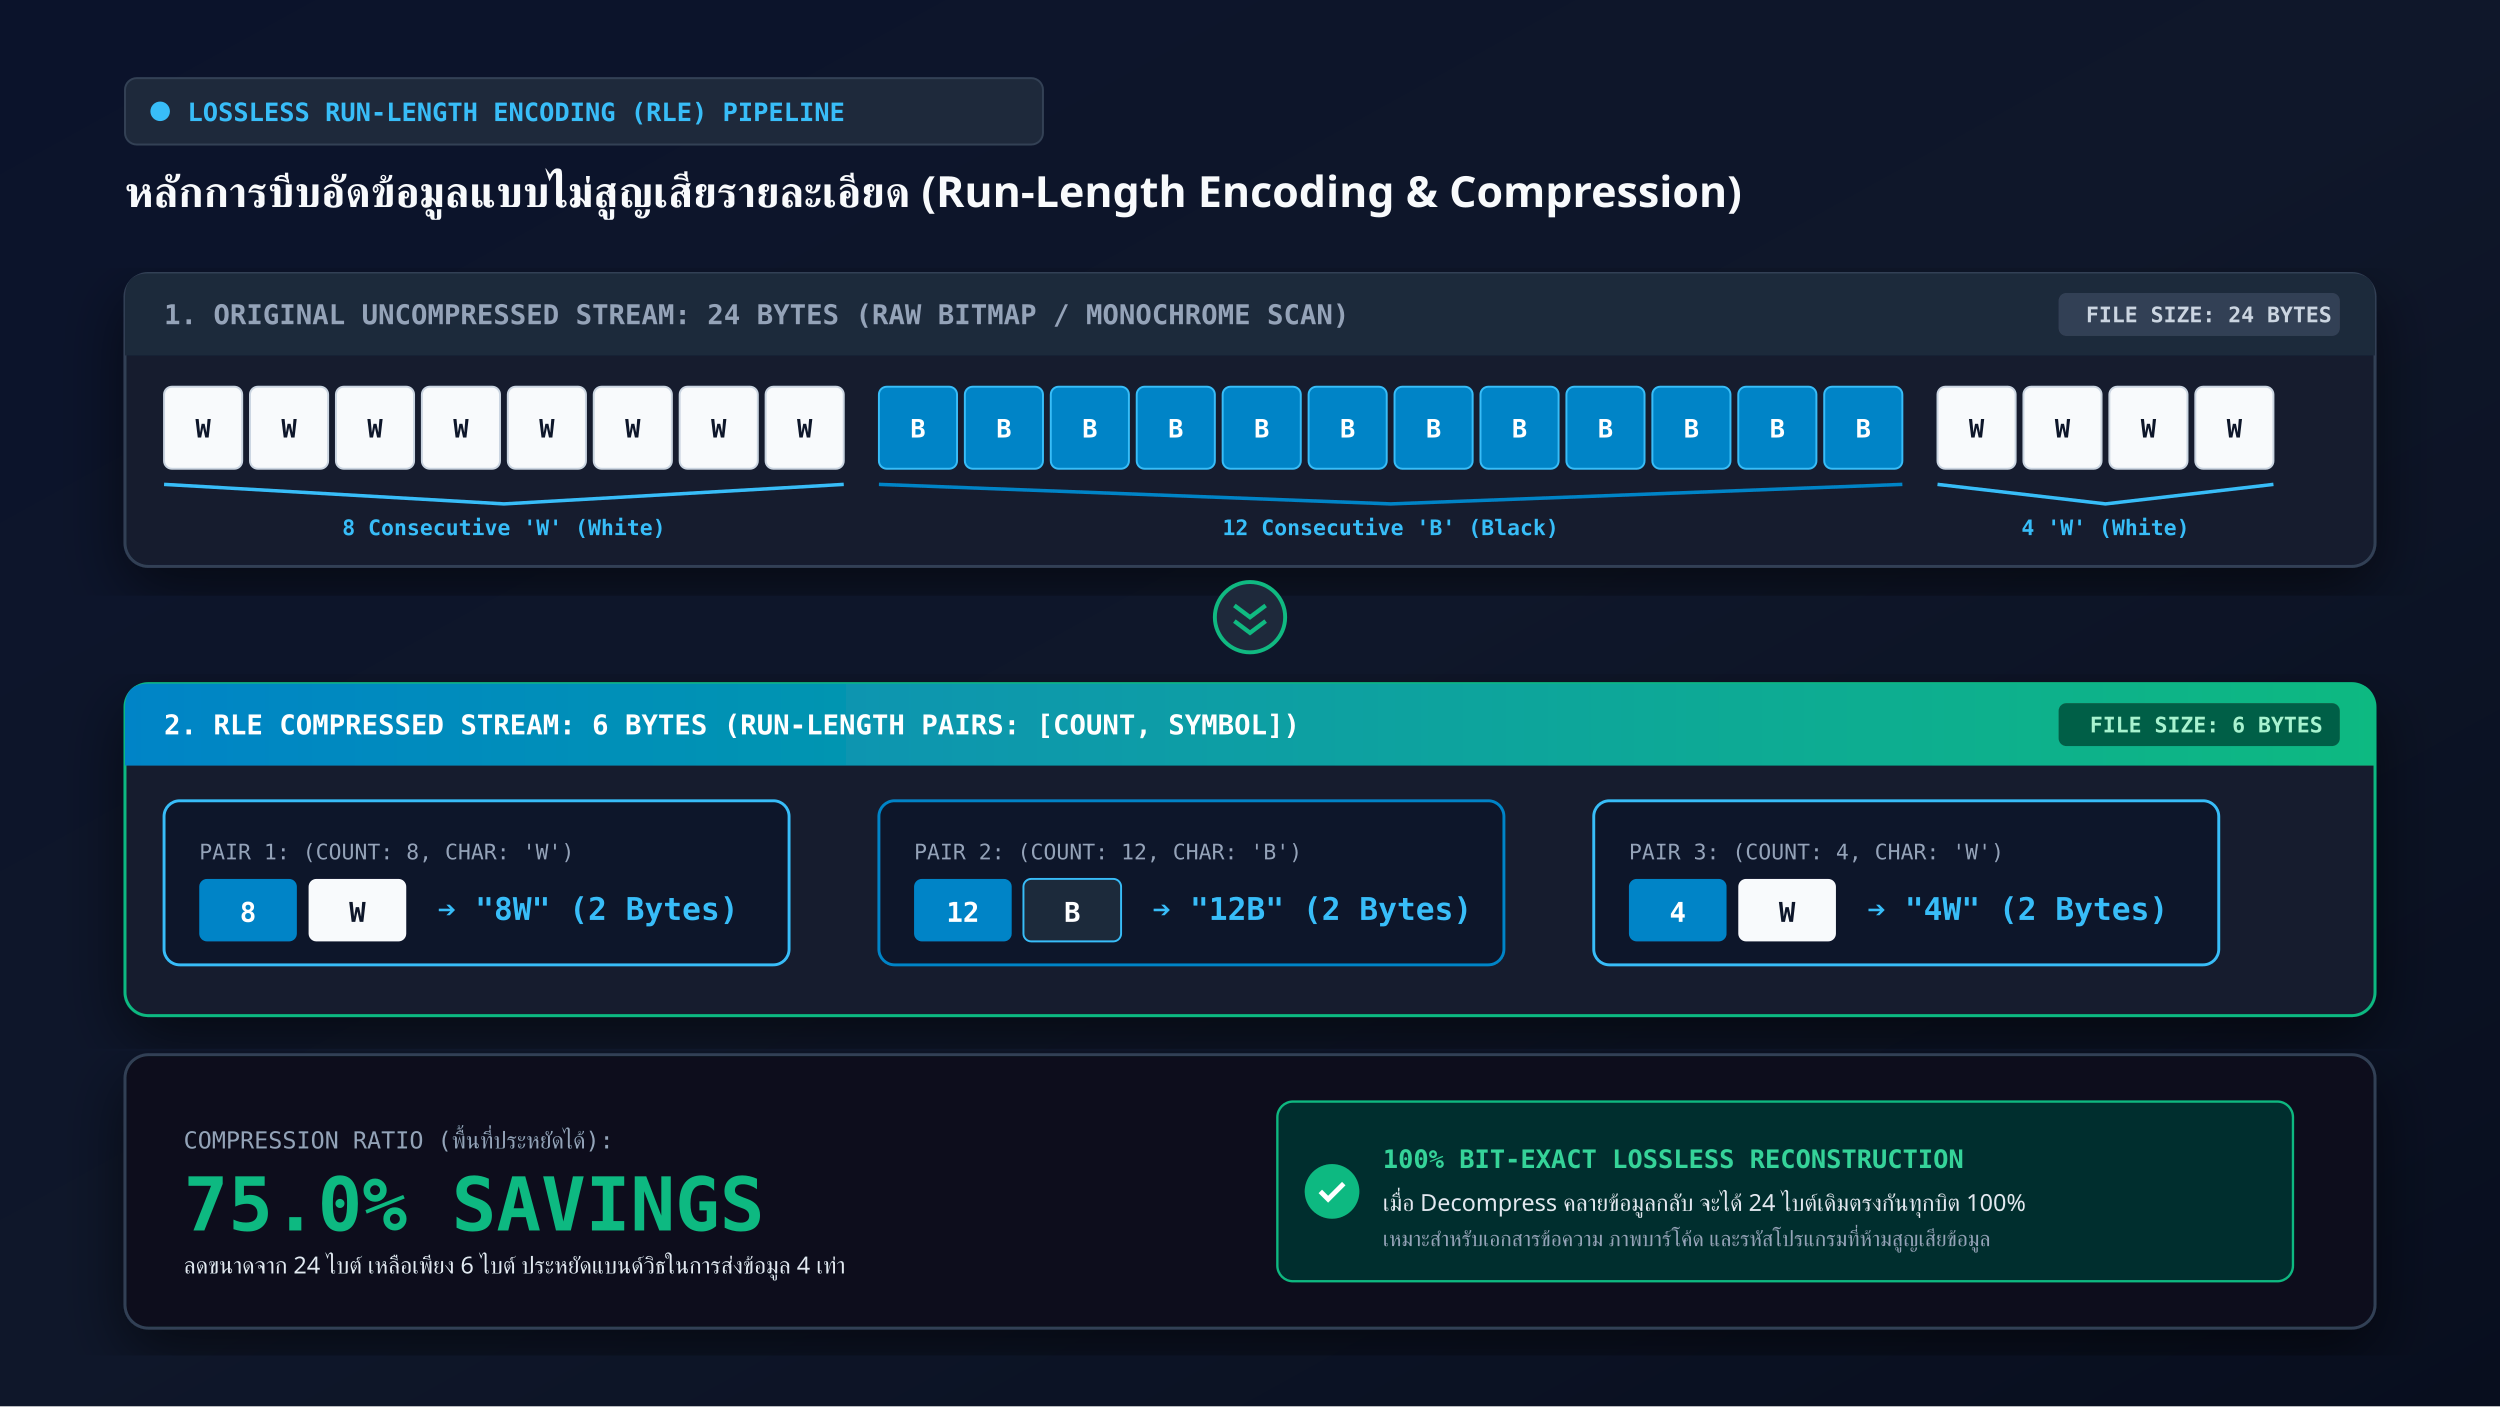
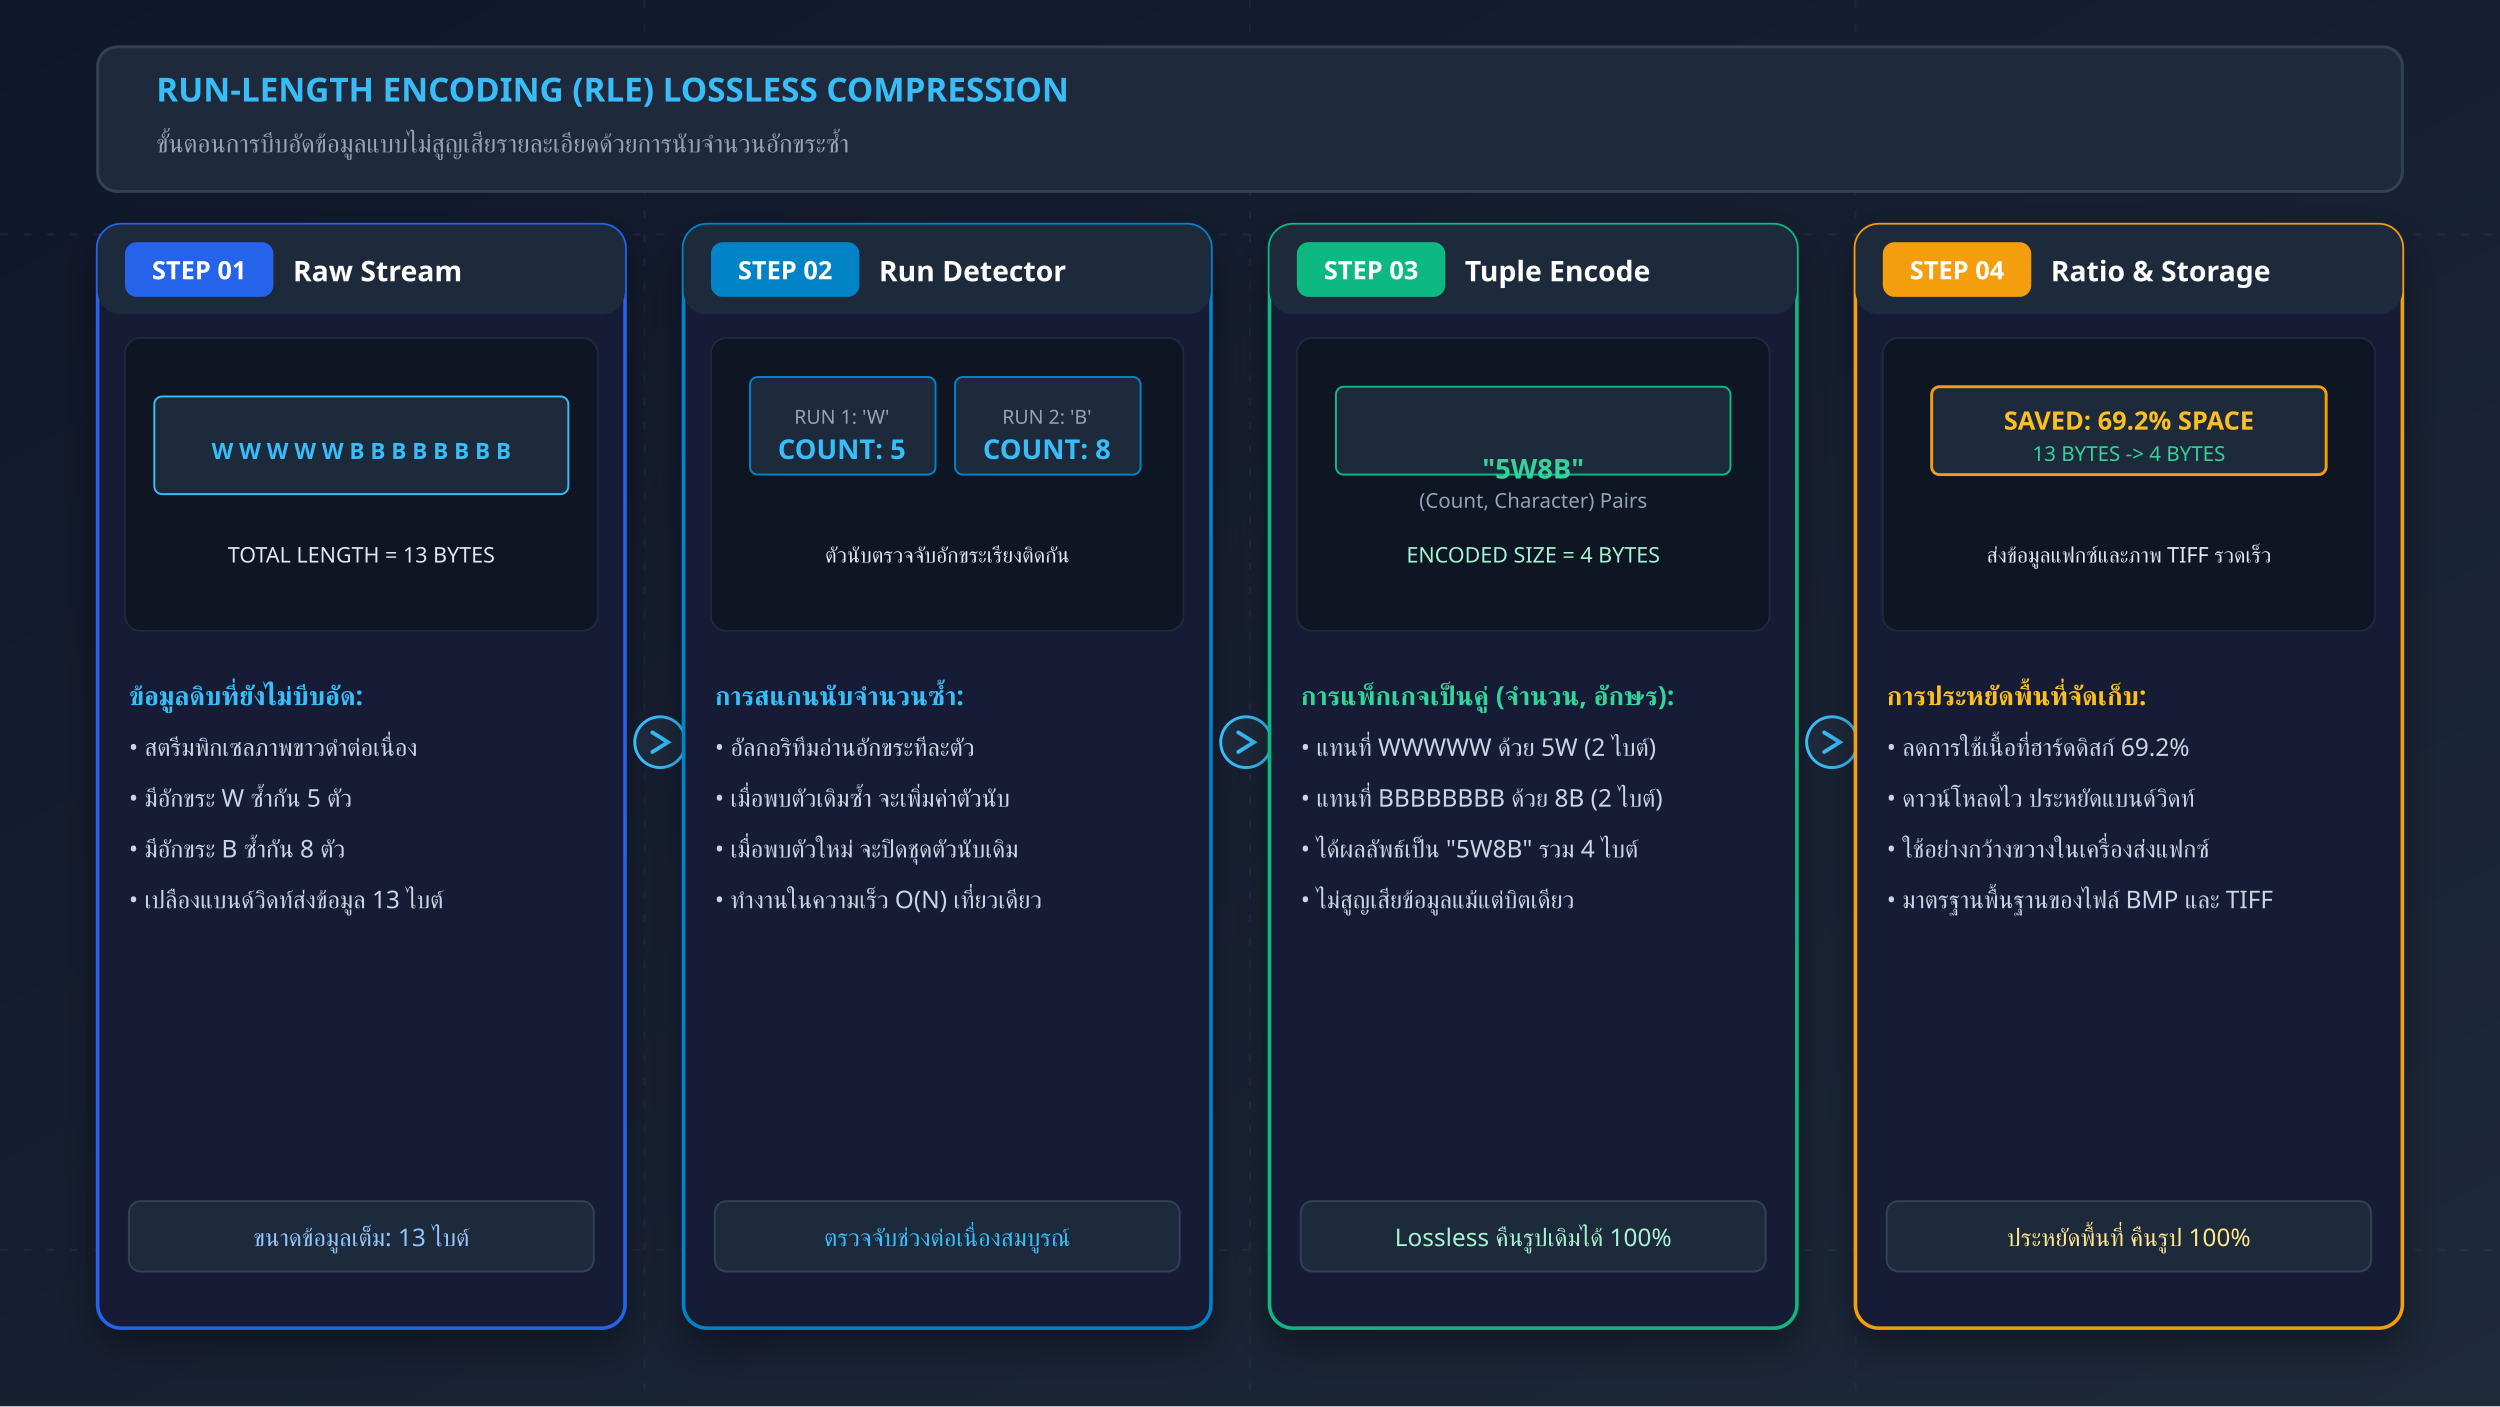
<svg xmlns="http://www.w3.org/2000/svg" viewBox="0 0 1280 720" width="100%" height="100%">
  <defs>
-     <linearGradient id="bgGrad16" x1="0" y1="0" x2="1" y2="1">
-       <stop offset="0%" stop-color="#0B132B" />
-       <stop offset="50%" stop-color="#0F172A" />
-       <stop offset="100%" stop-color="#080E1E" />
+     <linearGradient id="bgGrad" x1="0" y1="0" x2="1" y2="1">
+       <stop offset="0%" stop-color="#0F172A" />
+       <stop offset="100%" stop-color="#1E293B" />
    </linearGradient>
-     <linearGradient id="headerGrad16" x1="0" y1="0" x2="1" y2="0">
-       <stop offset="0%" stop-color="#0284C7" />
-       <stop offset="100%" stop-color="#10B981" />
-     </linearGradient>
-     <filter id="shadow16" x="-10%" y="-10%" width="120%" height="120%">
-       <feDropShadow dx="0" dy="12" stdDeviation="16" flood-color="#000000" flood-opacity="0.55" />
+     <filter id="cardShadow" x="-10%" y="-10%" width="120%" height="120%">
+       <feDropShadow dx="0" dy="8" stdDeviation="10" flood-color="#000000" flood-opacity="0.4" />
    </filter>
  </defs>
-   <style>
-     .mono { font-family: 'Stack Sans Notch', 'Segoe UI Mono', monospace; font-variant-numeric: tabular-nums; }
-     .thai { font-family: 'Mitr', 'Segoe UI', system-ui, sans-serif; }
-   </style>
-   <rect width="1280" height="720" fill="url(#bgGrad16)" />
-   <g transform="translate(64, 40)">
-     <rect width="470" height="34" rx="6" fill="#1E293B" stroke="#334155" />
-     <circle cx="18" cy="17" r="5" fill="#38BDF8" />
-     <text x="32" y="22" fill="#38BDF8" font-size="13" font-weight="700" class="mono">LOSSLESS RUN-LENGTH ENCODING (RLE) PIPELINE</text>
-     <text x="0" y="66" fill="#F8FAFC" font-size="22" font-weight="600" class="thai">หลักการบีบอัดข้อมูลแบบไม่สูญเสียรายละเอียด (Run-Length Encoding &amp; Compression)</text>
+   <rect width="1280" height="720" fill="url(#bgGrad)" />
+   <g stroke="#334155" stroke-width="1" stroke-dasharray="4 8" opacity="0.3">
+     <line x1="0" y1="120" x2="1280" y2="120" />
+     <line x1="0" y1="640" x2="1280" y2="640" />
+     <line x1="330" y1="0" x2="330" y2="720" />
+     <line x1="640" y1="0" x2="640" y2="720" />
+     <line x1="950" y1="0" x2="950" y2="720" />
  </g>
-   <g transform="translate(64, 140)" filter="url(#shadow16)">
-     <rect width="1152" height="150" rx="12" fill="#141C2E" stroke="#334155" stroke-width="1.5" />
-     <path d="M 0 12 Q 0 0 12 0 L 1140 0 Q 1152 0 1152 12 L 1152 42 L 0 42 Z" fill="#1E293B" />
-     <text x="20" y="26" fill="#94A3B8" font-size="14" font-weight="700" class="mono">1. ORIGINAL UNCOMPRESSED STREAM: 24 BYTES (RAW BITMAP / MONOCHROME SCAN)</text>
-     <rect x="990" y="10" width="144" height="22" rx="4" fill="#334155" />
-     <text x="1004" y="25" fill="#CBD5E1" font-size="11" font-weight="700" class="mono">FILE SIZE: 24 BYTES</text>
-     <g transform="translate(20, 58)" class="mono" font-size="13" font-weight="800">
-       <g transform="translate(0, 0)">
-         <rect x="0" y="0" width="40" height="42" rx="4" fill="#F8FAFC" stroke="#CBD5E1" />
-         <text x="20" y="26" fill="#0F172A" text-anchor="middle">W</text>
-         <rect x="44" y="0" width="40" height="42" rx="4" fill="#F8FAFC" stroke="#CBD5E1" />
-         <text x="64" y="26" fill="#0F172A" text-anchor="middle">W</text>
-         <rect x="88" y="0" width="40" height="42" rx="4" fill="#F8FAFC" stroke="#CBD5E1" />
-         <text x="108" y="26" fill="#0F172A" text-anchor="middle">W</text>
-         <rect x="132" y="0" width="40" height="42" rx="4" fill="#F8FAFC" stroke="#CBD5E1" />
-         <text x="152" y="26" fill="#0F172A" text-anchor="middle">W</text>
-         <rect x="176" y="0" width="40" height="42" rx="4" fill="#F8FAFC" stroke="#CBD5E1" />
-         <text x="196" y="26" fill="#0F172A" text-anchor="middle">W</text>
-         <rect x="220" y="0" width="40" height="42" rx="4" fill="#F8FAFC" stroke="#CBD5E1" />
-         <text x="240" y="26" fill="#0F172A" text-anchor="middle">W</text>
-         <rect x="264" y="0" width="40" height="42" rx="4" fill="#F8FAFC" stroke="#CBD5E1" />
-         <text x="284" y="26" fill="#0F172A" text-anchor="middle">W</text>
-         <rect x="308" y="0" width="40" height="42" rx="4" fill="#F8FAFC" stroke="#CBD5E1" />
-         <text x="328" y="26" fill="#0F172A" text-anchor="middle">W</text>
-         <path d="M 0 50 L 174 60 L 348 50" stroke="#38BDF8" stroke-width="1.8" fill="none" />
-         <text x="174" y="76" fill="#38BDF8" font-size="11" text-anchor="middle">8 Consecutive 'W' (White)</text>
+   <rect x="50" y="24" width="1180" height="74" rx="10" fill="#1E293B" stroke="#334155" stroke-width="1.5" />
+   <text x="80" y="52" font-family="'Stack Sans Notch', sans-serif" font-size="17" font-weight="700" fill="#38BDF8">
+     RUN-LENGTH ENCODING (RLE) LOSSLESS COMPRESSION
+   </text>
+   <text x="80" y="78" font-family="'Mitr', sans-serif" font-size="13" font-weight="400" fill="#94A3B8">
+     ขั้นตอนการบีบอัดข้อมูลแบบไม่สูญเสียรายละเอียดด้วยการนับจำนวนอักขระซ้ำ
+   </text>
+   <g transform="translate(50, 115)" filter="url(#cardShadow)">
+     <rect width="270" height="565" rx="12" fill="#131E36" stroke="#2563EB" stroke-width="1.8" />
+     <rect width="270" height="46" rx="12" fill="#1E293B" />
+     <rect x="14" y="9" width="76" height="28" rx="6" fill="#2563EB" />
+     <text x="52" y="28" font-family="'Stack Sans Notch', sans-serif" font-size="13" font-weight="700" fill="#FFFFFF" text-anchor="middle">STEP 01</text>
+     <text x="100" y="29" font-family="'Mitr', sans-serif" font-size="14.5" font-weight="600" fill="#FFFFFF">Raw Stream</text>
+     <g transform="translate(14, 58)">
+       <rect width="242" height="150" rx="8" fill="#0B1324" stroke="#1E293B" />
+       <g transform="translate(15, 30)">
+         <rect width="212" height="50" rx="4" fill="#1E293B" stroke="#38BDF8" />
+         <text x="106" y="32" font-family="'Stack Sans Notch', sans-serif" font-size="11.5" font-weight="700" fill="#38BDF8" text-anchor="middle">W W W W W B B B B B B B B</text>
      </g>
-       <g transform="translate(366, 0)">
-         <rect x="0" y="0" width="40" height="42" rx="4" fill="#0284C7" stroke="#38BDF8" />
-         <text x="20" y="26" fill="#FFFFFF" text-anchor="middle">B</text>
-         <rect x="44" y="0" width="40" height="42" rx="4" fill="#0284C7" stroke="#38BDF8" />
-         <text x="64" y="26" fill="#FFFFFF" text-anchor="middle">B</text>
-         <rect x="88" y="0" width="40" height="42" rx="4" fill="#0284C7" stroke="#38BDF8" />
-         <text x="108" y="26" fill="#FFFFFF" text-anchor="middle">B</text>
-         <rect x="132" y="0" width="40" height="42" rx="4" fill="#0284C7" stroke="#38BDF8" />
-         <text x="152" y="26" fill="#FFFFFF" text-anchor="middle">B</text>
-         <rect x="176" y="0" width="40" height="42" rx="4" fill="#0284C7" stroke="#38BDF8" />
-         <text x="196" y="26" fill="#FFFFFF" text-anchor="middle">B</text>
-         <rect x="220" y="0" width="40" height="42" rx="4" fill="#0284C7" stroke="#38BDF8" />
-         <text x="240" y="26" fill="#FFFFFF" text-anchor="middle">B</text>
-         <rect x="264" y="0" width="40" height="42" rx="4" fill="#0284C7" stroke="#38BDF8" />
-         <text x="284" y="26" fill="#FFFFFF" text-anchor="middle">B</text>
-         <rect x="308" y="0" width="40" height="42" rx="4" fill="#0284C7" stroke="#38BDF8" />
-         <text x="328" y="26" fill="#FFFFFF" text-anchor="middle">B</text>
-         <rect x="352" y="0" width="40" height="42" rx="4" fill="#0284C7" stroke="#38BDF8" />
-         <text x="372" y="26" fill="#FFFFFF" text-anchor="middle">B</text>
-         <rect x="396" y="0" width="40" height="42" rx="4" fill="#0284C7" stroke="#38BDF8" />
-         <text x="416" y="26" fill="#FFFFFF" text-anchor="middle">B</text>
-         <rect x="440" y="0" width="40" height="42" rx="4" fill="#0284C7" stroke="#38BDF8" />
-         <text x="460" y="26" fill="#FFFFFF" text-anchor="middle">B</text>
-         <rect x="484" y="0" width="40" height="42" rx="4" fill="#0284C7" stroke="#38BDF8" />
-         <text x="504" y="26" fill="#FFFFFF" text-anchor="middle">B</text>
-         <path d="M 0 50 L 262 60 L 524 50" stroke="#0284C7" stroke-width="1.8" fill="none" />
-         <text x="262" y="76" fill="#38BDF8" font-size="11" text-anchor="middle">12 Consecutive 'B' (Black)</text>
-       </g>
-       <g transform="translate(908, 0)">
-         <rect x="0" y="0" width="40" height="42" rx="4" fill="#F8FAFC" stroke="#CBD5E1" />
-         <text x="20" y="26" fill="#0F172A" text-anchor="middle">W</text>
-         <rect x="44" y="0" width="40" height="42" rx="4" fill="#F8FAFC" stroke="#CBD5E1" />
-         <text x="64" y="26" fill="#0F172A" text-anchor="middle">W</text>
-         <rect x="88" y="0" width="40" height="42" rx="4" fill="#F8FAFC" stroke="#CBD5E1" />
-         <text x="108" y="26" fill="#0F172A" text-anchor="middle">W</text>
-         <rect x="132" y="0" width="40" height="42" rx="4" fill="#F8FAFC" stroke="#CBD5E1" />
-         <text x="152" y="26" fill="#0F172A" text-anchor="middle">W</text>
-         <path d="M 0 50 L 86 60 L 172 50" stroke="#38BDF8" stroke-width="1.8" fill="none" />
-         <text x="86" y="76" fill="#38BDF8" font-size="11" text-anchor="middle">4 'W' (White)</text>
-       </g>
+       <text x="121" y="115" font-family="'Stack Sans Notch', sans-serif" font-size="11" fill="#E2E8F0" text-anchor="middle">TOTAL LENGTH = 13 BYTES</text>
+     </g>
+     <g transform="translate(16, 230)">
+       <text x="0" y="16" font-family="'Mitr', sans-serif" font-size="13.5" font-weight="600" fill="#38BDF8">ข้อมูลดิบที่ยังไม่บีบอัด:</text>
+       <text x="0" y="42" font-family="'Mitr', sans-serif" font-size="12.5" fill="#CBD5E1">• สตรีมพิกเซลภาพขาวดำต่อเนื่อง</text>
+       <text x="0" y="68" font-family="'Mitr', sans-serif" font-size="12.5" fill="#CBD5E1">• มีอักขระ W ซ้ำกัน 5 ตัว</text>
+       <text x="0" y="94" font-family="'Mitr', sans-serif" font-size="12.5" fill="#CBD5E1">• มีอักขระ B ซ้ำกัน 8 ตัว</text>
+       <text x="0" y="120" font-family="'Mitr', sans-serif" font-size="12.5" fill="#CBD5E1">• เปลืองแบนด์วิดท์ส่งข้อมูล 13 ไบต์</text>
+       <rect x="0" y="270" width="238" height="36" rx="6" fill="#1E293B" stroke="#334155" />
+       <text x="119" y="293" font-family="'Mitr', sans-serif" font-size="12.5" fill="#93C5FD" text-anchor="middle">ขนาดข้อมูลเต็ม: 13 ไบต์</text>
    </g>
  </g>
-   <g transform="translate(640, 316)">
-     <circle cx="0" cy="0" r="18" fill="#1E293B" stroke="#10B981" stroke-width="2" />
-     <path d="M -6 -8 L 0 0 L -6 8 M 2 -8 L 8 0 L 2 8" stroke="#10B981" stroke-width="2.2" fill="none" transform="rotate(90)" />
+   <g transform="translate(328, 380)">
+     <circle cx="10" cy="0" r="13" fill="#1E293B" stroke="#38BDF8" stroke-width="1.5" />
+     <path d="M 6 -5 L 14 0 L 6 5" fill="none" stroke="#38BDF8" stroke-width="2" stroke-linecap="round" />
  </g>
-   <g transform="translate(64, 350)" filter="url(#shadow16)">
-     <rect width="1152" height="170" rx="12" fill="#141C2E" stroke="#10B981" stroke-width="1.5" />
-     <path d="M 0 12 Q 0 0 12 0 L 1140 0 Q 1152 0 1152 12 L 1152 42 L 0 42 Z" fill="url(#headerGrad16)" />
-     <text x="20" y="26" fill="#FFFFFF" font-size="14" font-weight="700" class="mono">2. RLE COMPRESSED STREAM: 6 BYTES (RUN-LENGTH PAIRS: [COUNT, SYMBOL])</text>
-     <rect x="990" y="10" width="144" height="22" rx="4" fill="#065F46" />
-     <text x="1006" y="25" fill="#A7F3D0" font-size="11" font-weight="800" class="mono">FILE SIZE: 6 BYTES</text>
-     <g transform="translate(20, 60)" class="mono" font-size="14">
-       <g transform="translate(0, 0)">
-         <rect width="320" height="84" rx="8" fill="#0B1329" stroke="#38BDF8" stroke-width="1.5" />
-         <text x="18" y="30" fill="#94A3B8" font-size="11">PAIR 1: (COUNT: 8, CHAR: 'W')</text>
-         <rect x="18" y="40" width="50" height="32" rx="4" fill="#0284C7" />
-         <text x="43" y="62" fill="#FFFFFF" font-weight="800" text-anchor="middle">8</text>
-         <rect x="74" y="40" width="50" height="32" rx="4" fill="#F8FAFC" />
-         <text x="99" y="62" fill="#0F172A" font-weight="800" text-anchor="middle">W</text>
-         <text x="140" y="61" fill="#38BDF8" font-size="16" font-weight="700">➔ "8W" (2 Bytes)</text>
+   <g transform="translate(350, 115)" filter="url(#cardShadow)">
+     <rect width="270" height="565" rx="12" fill="#131E36" stroke="#0284C7" stroke-width="1.8" />
+     <rect width="270" height="46" rx="12" fill="#1E293B" />
+     <rect x="14" y="9" width="76" height="28" rx="6" fill="#0284C7" />
+     <text x="52" y="28" font-family="'Stack Sans Notch', sans-serif" font-size="13" font-weight="700" fill="#FFFFFF" text-anchor="middle">STEP 02</text>
+     <text x="100" y="29" font-family="'Mitr', sans-serif" font-size="14.5" font-weight="600" fill="#FFFFFF">Run Detector</text>
+     <g transform="translate(14, 58)">
+       <rect width="242" height="150" rx="8" fill="#0B1324" stroke="#1E293B" />
+       <g transform="translate(20, 20)">
+         <rect width="95" height="50" rx="4" fill="#1E293B" stroke="#0284C7" />
+         <text x="47" y="24" font-family="'Stack Sans Notch', sans-serif" font-size="10" fill="#94A3B8" text-anchor="middle">RUN 1: 'W'</text>
+         <text x="47" y="42" font-family="'Stack Sans Notch', sans-serif" font-size="14" font-weight="700" fill="#38BDF8" text-anchor="middle">COUNT: 5</text>
+         <rect x="105" y="0" width="95" height="50" rx="4" fill="#1E293B" stroke="#0284C7" />
+         <text x="152" y="24" font-family="'Stack Sans Notch', sans-serif" font-size="10" fill="#94A3B8" text-anchor="middle">RUN 2: 'B'</text>
+         <text x="152" y="42" font-family="'Stack Sans Notch', sans-serif" font-size="14" font-weight="700" fill="#38BDF8" text-anchor="middle">COUNT: 8</text>
      </g>
-       <g transform="translate(366, 0)">
-         <rect width="320" height="84" rx="8" fill="#0B1329" stroke="#0284C7" stroke-width="1.5" />
-         <text x="18" y="30" fill="#94A3B8" font-size="11">PAIR 2: (COUNT: 12, CHAR: 'B')</text>
-         <rect x="18" y="40" width="50" height="32" rx="4" fill="#0284C7" />
-         <text x="43" y="62" fill="#FFFFFF" font-weight="800" text-anchor="middle">12</text>
-         <rect x="74" y="40" width="50" height="32" rx="4" fill="#1E293B" stroke="#38BDF8" />
-         <text x="99" y="62" fill="#FFFFFF" font-weight="800" text-anchor="middle">B</text>
-         <text x="140" y="61" fill="#38BDF8" font-size="16" font-weight="700">➔ "12B" (2 Bytes)</text>
-       </g>
-       <g transform="translate(732, 0)">
-         <rect width="320" height="84" rx="8" fill="#0B1329" stroke="#38BDF8" stroke-width="1.5" />
-         <text x="18" y="30" fill="#94A3B8" font-size="11">PAIR 3: (COUNT: 4, CHAR: 'W')</text>
-         <rect x="18" y="40" width="50" height="32" rx="4" fill="#0284C7" />
-         <text x="43" y="62" fill="#FFFFFF" font-weight="800" text-anchor="middle">4</text>
-         <rect x="74" y="40" width="50" height="32" rx="4" fill="#F8FAFC" />
-         <text x="99" y="62" fill="#0F172A" font-weight="800" text-anchor="middle">W</text>
-         <text x="140" y="61" fill="#38BDF8" font-size="16" font-weight="700">➔ "4W" (2 Bytes)</text>
-       </g>
+       <text x="121" y="115" font-family="'Mitr', sans-serif" font-size="11" fill="#E2E8F0" text-anchor="middle">ตัวนับตรวจจับอักขระเรียงติดกัน</text>
+     </g>
+     <g transform="translate(16, 230)">
+       <text x="0" y="16" font-family="'Mitr', sans-serif" font-size="13.5" font-weight="600" fill="#38BDF8">การสแกนนับจำนวนซ้ำ:</text>
+       <text x="0" y="42" font-family="'Mitr', sans-serif" font-size="12.5" fill="#CBD5E1">• อัลกอริทึมอ่านอักขระทีละตัว</text>
+       <text x="0" y="68" font-family="'Mitr', sans-serif" font-size="12.5" fill="#CBD5E1">• เมื่อพบตัวเดิมซ้ำ จะเพิ่มค่าตัวนับ</text>
+       <text x="0" y="94" font-family="'Mitr', sans-serif" font-size="12.5" fill="#CBD5E1">• เมื่อพบตัวใหม่ จะปิดชุดตัวนับเดิม</text>
+       <text x="0" y="120" font-family="'Mitr', sans-serif" font-size="12.5" fill="#CBD5E1">• ทำงานในความเร็ว O(N) เที่ยวเดียว</text>
+       <rect x="0" y="270" width="238" height="36" rx="6" fill="#1E293B" stroke="#334155" />
+       <text x="119" y="293" font-family="'Mitr', sans-serif" font-size="12.5" fill="#38BDF8" text-anchor="middle">ตรวจจับช่วงต่อเนื่องสมบูรณ์</text>
    </g>
  </g>
-   <g transform="translate(64, 540)" filter="url(#shadow16)">
-     <rect width="1152" height="140" rx="12" fill="#0A0F1D" stroke="#334155" stroke-width="1.5" />
-     <g transform="translate(30, 24)">
-       <g transform="translate(0, 0)">
-         <text x="0" y="24" fill="#94A3B8" font-size="12" class="mono">COMPRESSION RATIO (พื้นที่ประหยัดได้):</text>
-         <text x="0" y="66" fill="#10B981" font-size="38" font-weight="800" class="mono">75.0% SAVINGS</text>
-         <text x="0" y="88" fill="#E2E8F0" class="thai" font-size="12">ลดขนาดจาก 24 ไบต์ เหลือเพียง 6 ไบต์ ประหยัดแบนด์วิธในการส่งข้อมูล 4 เท่า</text>
+   <g transform="translate(628, 380)">
+     <circle cx="10" cy="0" r="13" fill="#1E293B" stroke="#38BDF8" stroke-width="1.5" />
+     <path d="M 6 -5 L 14 0 L 6 5" fill="none" stroke="#38BDF8" stroke-width="2" stroke-linecap="round" />
+   </g>
+   <g transform="translate(650, 115)" filter="url(#cardShadow)">
+     <rect width="270" height="565" rx="12" fill="#131E36" stroke="#10B981" stroke-width="1.8" />
+     <rect width="270" height="46" rx="12" fill="#1E293B" />
+     <rect x="14" y="9" width="76" height="28" rx="6" fill="#10B981" />
+     <text x="52" y="28" font-family="'Stack Sans Notch', sans-serif" font-size="13" font-weight="700" fill="#FFFFFF" text-anchor="middle">STEP 03</text>
+     <text x="100" y="29" font-family="'Mitr', sans-serif" font-size="14.5" font-weight="600" fill="#FFFFFF">Tuple Encode</text>
+     <g transform="translate(14, 58)">
+       <rect width="242" height="150" rx="8" fill="#0B1324" stroke="#1E293B" />
+       <g transform="translate(20, 25)">
+         <rect width="202" height="45" rx="4" fill="#1E293B" stroke="#10B981" />
+         <text x="101" y="47" font-family="'Stack Sans Notch', sans-serif" font-size="14" font-weight="700" fill="#34D399" text-anchor="middle">"5W8B"</text>
+         <text x="101" y="62" font-family="'Stack Sans Notch', sans-serif" font-size="10.5" fill="#94A3B8" text-anchor="middle">(Count, Character) Pairs</text>
      </g>
-       <g transform="translate(560, 0)">
-         <rect width="520" height="92" rx="8" fill="#042F2E" stroke="#10B981" stroke-width="1.2" />
-         <circle cx="28" cy="46" r="14" fill="#10B981" />
-         <path d="M 22 46 L 26 50 L 34 42" stroke="#FFFFFF" stroke-width="2.5" fill="none" />
-         <text x="54" y="34" fill="#34D399" font-size="13" font-weight="700" class="mono">100% BIT-EXACT LOSSLESS RECONSTRUCTION</text>
-         <text x="54" y="56" fill="#E2E8F0" class="thai" font-size="12">เมื่อ Decompress คลายข้อมูลกลับ จะได้ 24 ไบต์เดิมตรงกันทุกบิต 100%</text>
-         <text x="54" y="74" fill="#94A3B8" class="thai" font-size="11">เหมาะสำหรับเอกสารข้อความ ภาพบาร์โค้ด และรหัสโปรแกรมที่ห้ามสูญเสียข้อมูล</text>
-       </g>
+       <text x="121" y="115" font-family="'Stack Sans Notch', sans-serif" font-size="11" fill="#A7F3D0" text-anchor="middle">ENCODED SIZE = 4 BYTES</text>
+     </g>
+     <g transform="translate(16, 230)">
+       <text x="0" y="16" font-family="'Mitr', sans-serif" font-size="13.5" font-weight="600" fill="#34D399">การแพ็กเกจเป็นคู่ (จำนวน, อักษร):</text>
+       <text x="0" y="42" font-family="'Mitr', sans-serif" font-size="12.5" fill="#CBD5E1">• แทนที่ WWWWW ด้วย 5W (2 ไบต์)</text>
+       <text x="0" y="68" font-family="'Mitr', sans-serif" font-size="12.5" fill="#CBD5E1">• แทนที่ BBBBBBBB ด้วย 8B (2 ไบต์)</text>
+       <text x="0" y="94" font-family="'Mitr', sans-serif" font-size="12.5" fill="#CBD5E1">• ได้ผลลัพธ์เป็น "5W8B" รวม 4 ไบต์</text>
+       <text x="0" y="120" font-family="'Mitr', sans-serif" font-size="12.5" fill="#CBD5E1">• ไม่สูญเสียข้อมูลแม้แต่บิตเดียว</text>
+       <rect x="0" y="270" width="238" height="36" rx="6" fill="#1E293B" stroke="#334155" />
+       <text x="119" y="293" font-family="'Mitr', sans-serif" font-size="12.5" fill="#A7F3D0" text-anchor="middle">Lossless คืนรูปเดิมได้ 100%</text>
+     </g>
+   </g>
+   <g transform="translate(928, 380)">
+     <circle cx="10" cy="0" r="13" fill="#1E293B" stroke="#38BDF8" stroke-width="1.5" />
+     <path d="M 6 -5 L 14 0 L 6 5" fill="none" stroke="#38BDF8" stroke-width="2" stroke-linecap="round" />
+   </g>
+   <g transform="translate(950, 115)" filter="url(#cardShadow)">
+     <rect width="280" height="565" rx="12" fill="#131E36" stroke="#F59E0B" stroke-width="1.8" />
+     <rect width="280" height="46" rx="12" fill="#1E293B" />
+     <rect x="14" y="9" width="76" height="28" rx="6" fill="#F59E0B" />
+     <text x="52" y="28" font-family="'Stack Sans Notch', sans-serif" font-size="13" font-weight="700" fill="#FFFFFF" text-anchor="middle">STEP 04</text>
+     <text x="100" y="29" font-family="'Mitr', sans-serif" font-size="14.5" font-weight="600" fill="#FFFFFF">Ratio &amp; Storage</text>
+     <g transform="translate(14, 58)">
+       <rect width="252" height="150" rx="8" fill="#0B1324" stroke="#1E293B" />
+       <rect x="25" y="25" width="202" height="45" rx="4" fill="#1E293B" stroke="#F59E0B" stroke-width="1.5" />
+       <text x="126" y="47" font-family="'Stack Sans Notch', sans-serif" font-size="13" font-weight="700" fill="#FBBF24" text-anchor="middle">SAVED: 69.2% SPACE</text>
+       <text x="126" y="63" font-family="'Stack Sans Notch', sans-serif" font-size="10.5" fill="#34D399" text-anchor="middle">13 BYTES -&gt; 4 BYTES</text>
+       <text x="126" y="115" font-family="'Mitr', sans-serif" font-size="11" fill="#E2E8F0" text-anchor="middle">ส่งข้อมูลแฟกซ์และภาพ TIFF รวดเร็ว</text>
+     </g>
+     <g transform="translate(16, 230)">
+       <text x="0" y="16" font-family="'Mitr', sans-serif" font-size="13.5" font-weight="600" fill="#FBBF24">การประหยัดพื้นที่จัดเก็บ:</text>
+       <text x="0" y="42" font-family="'Mitr', sans-serif" font-size="12.5" fill="#CBD5E1">• ลดการใช้เนื้อที่ฮาร์ดดิสก์ 69.2%</text>
+       <text x="0" y="68" font-family="'Mitr', sans-serif" font-size="12.5" fill="#CBD5E1">• ดาวน์โหลดไว ประหยัดแบนด์วิดท์</text>
+       <text x="0" y="94" font-family="'Mitr', sans-serif" font-size="12.5" fill="#CBD5E1">• ใช้อย่างกว้างขวางในเครื่องส่งแฟกซ์</text>
+       <text x="0" y="120" font-family="'Mitr', sans-serif" font-size="12.5" fill="#CBD5E1">• มาตรฐานพื้นฐานของไฟล์ BMP และ TIFF</text>
+       <rect x="0" y="270" width="248" height="36" rx="6" fill="#1E293B" stroke="#334155" />
+       <text x="124" y="293" font-family="'Mitr', sans-serif" font-size="12.5" fill="#FDE68A" text-anchor="middle">ประหยัดพื้นที่ คืนรูป 100%</text>
    </g>
  </g>
</svg>
